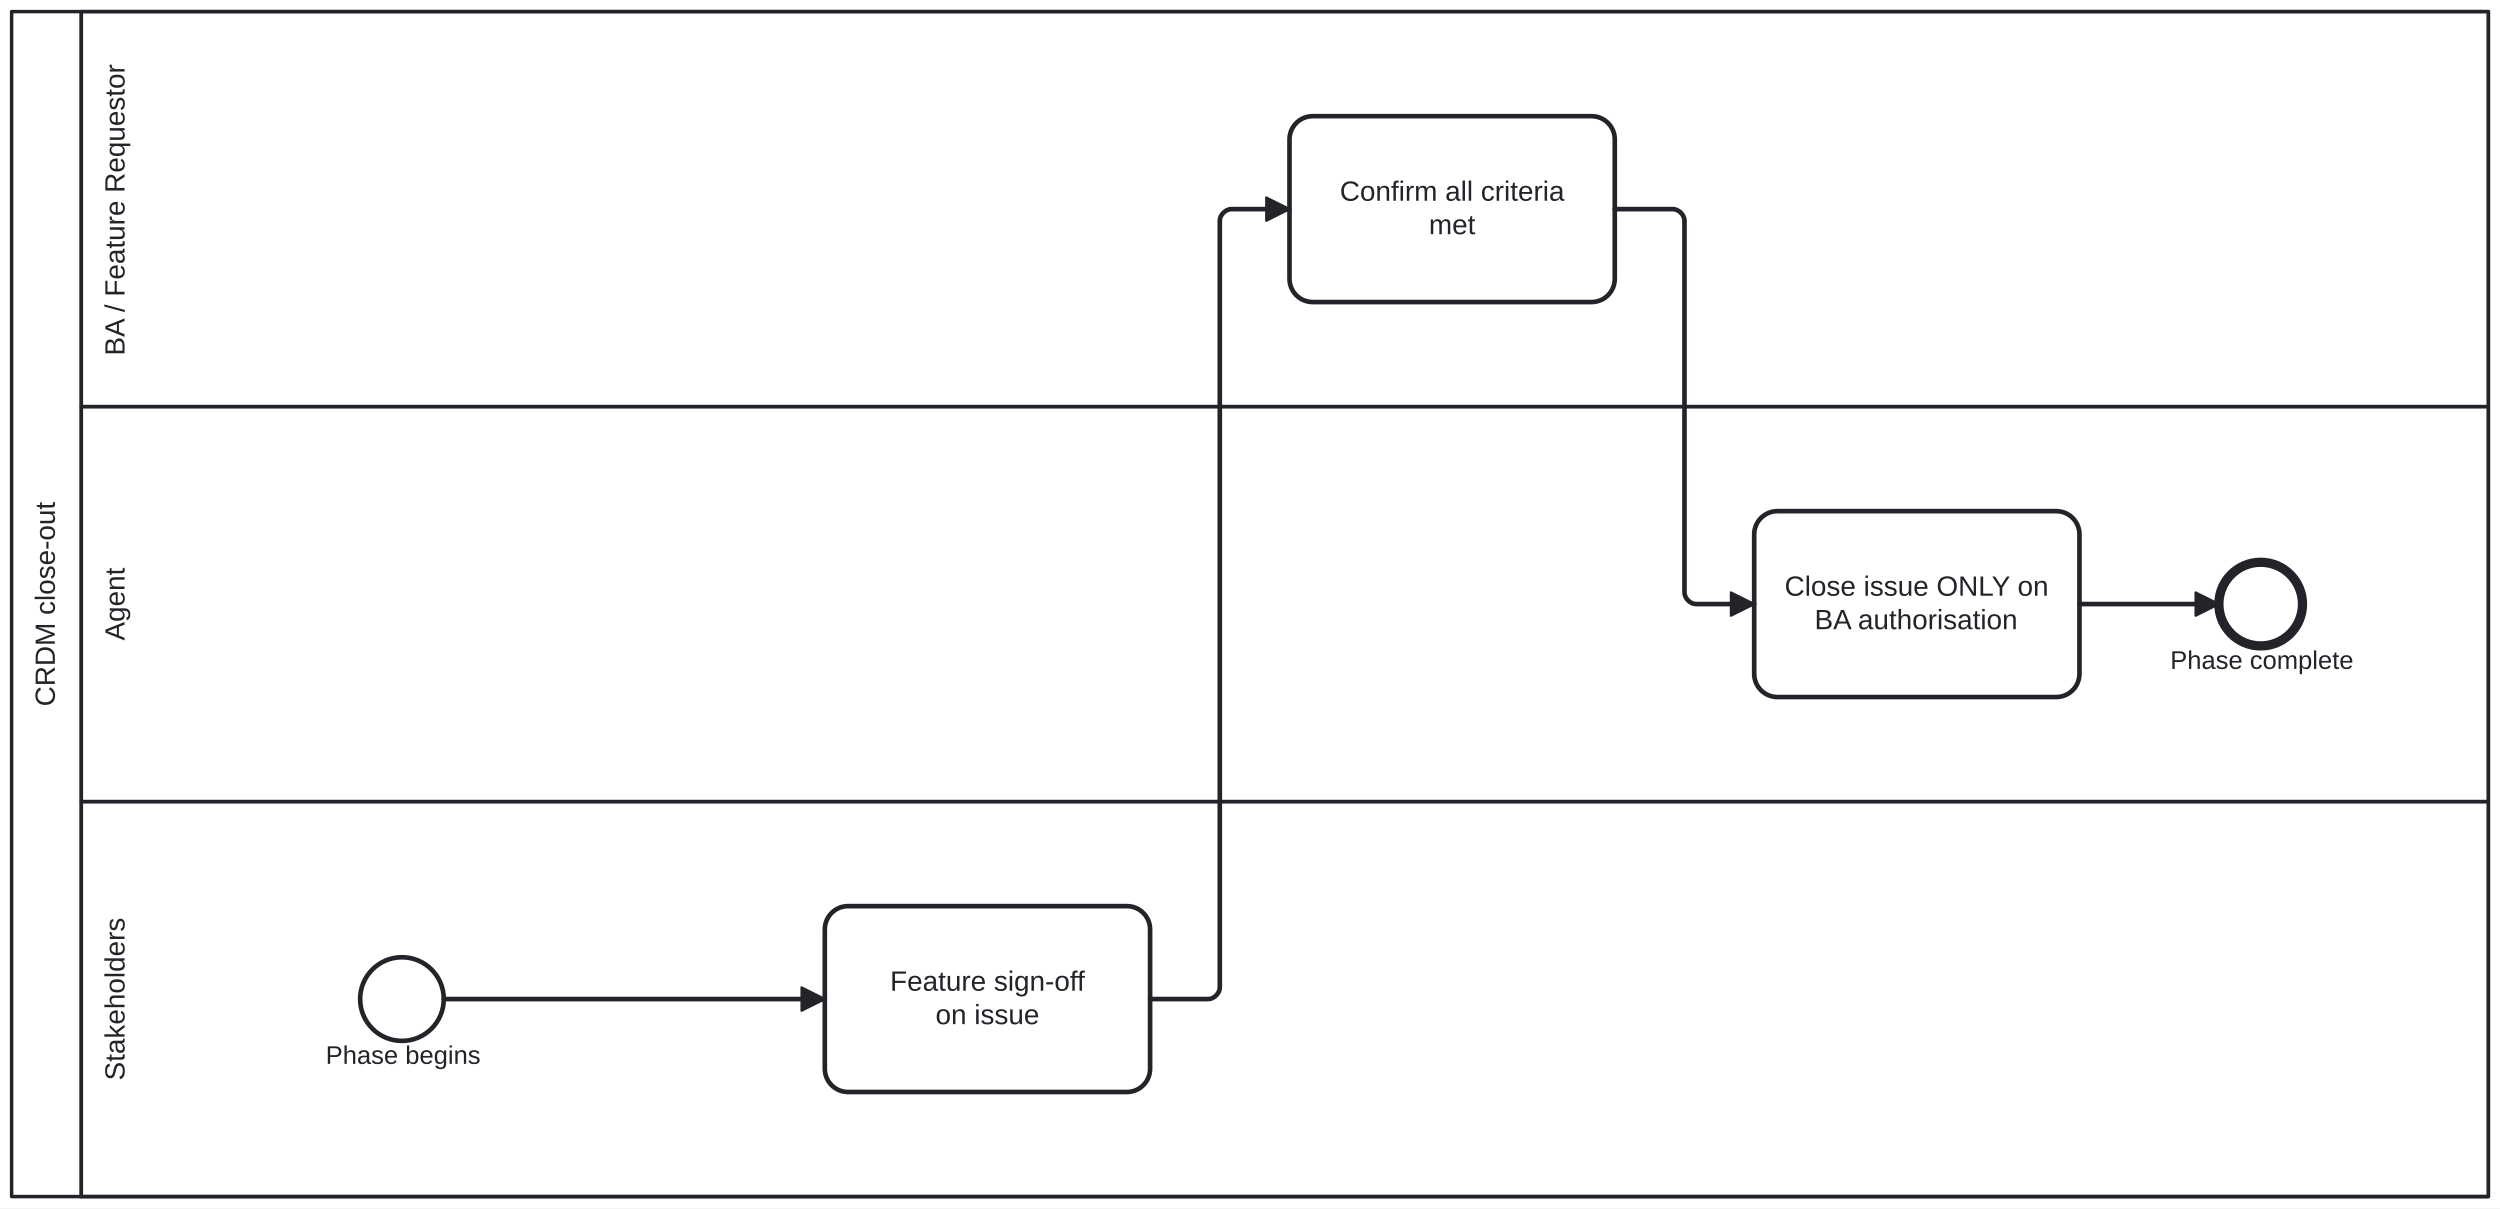
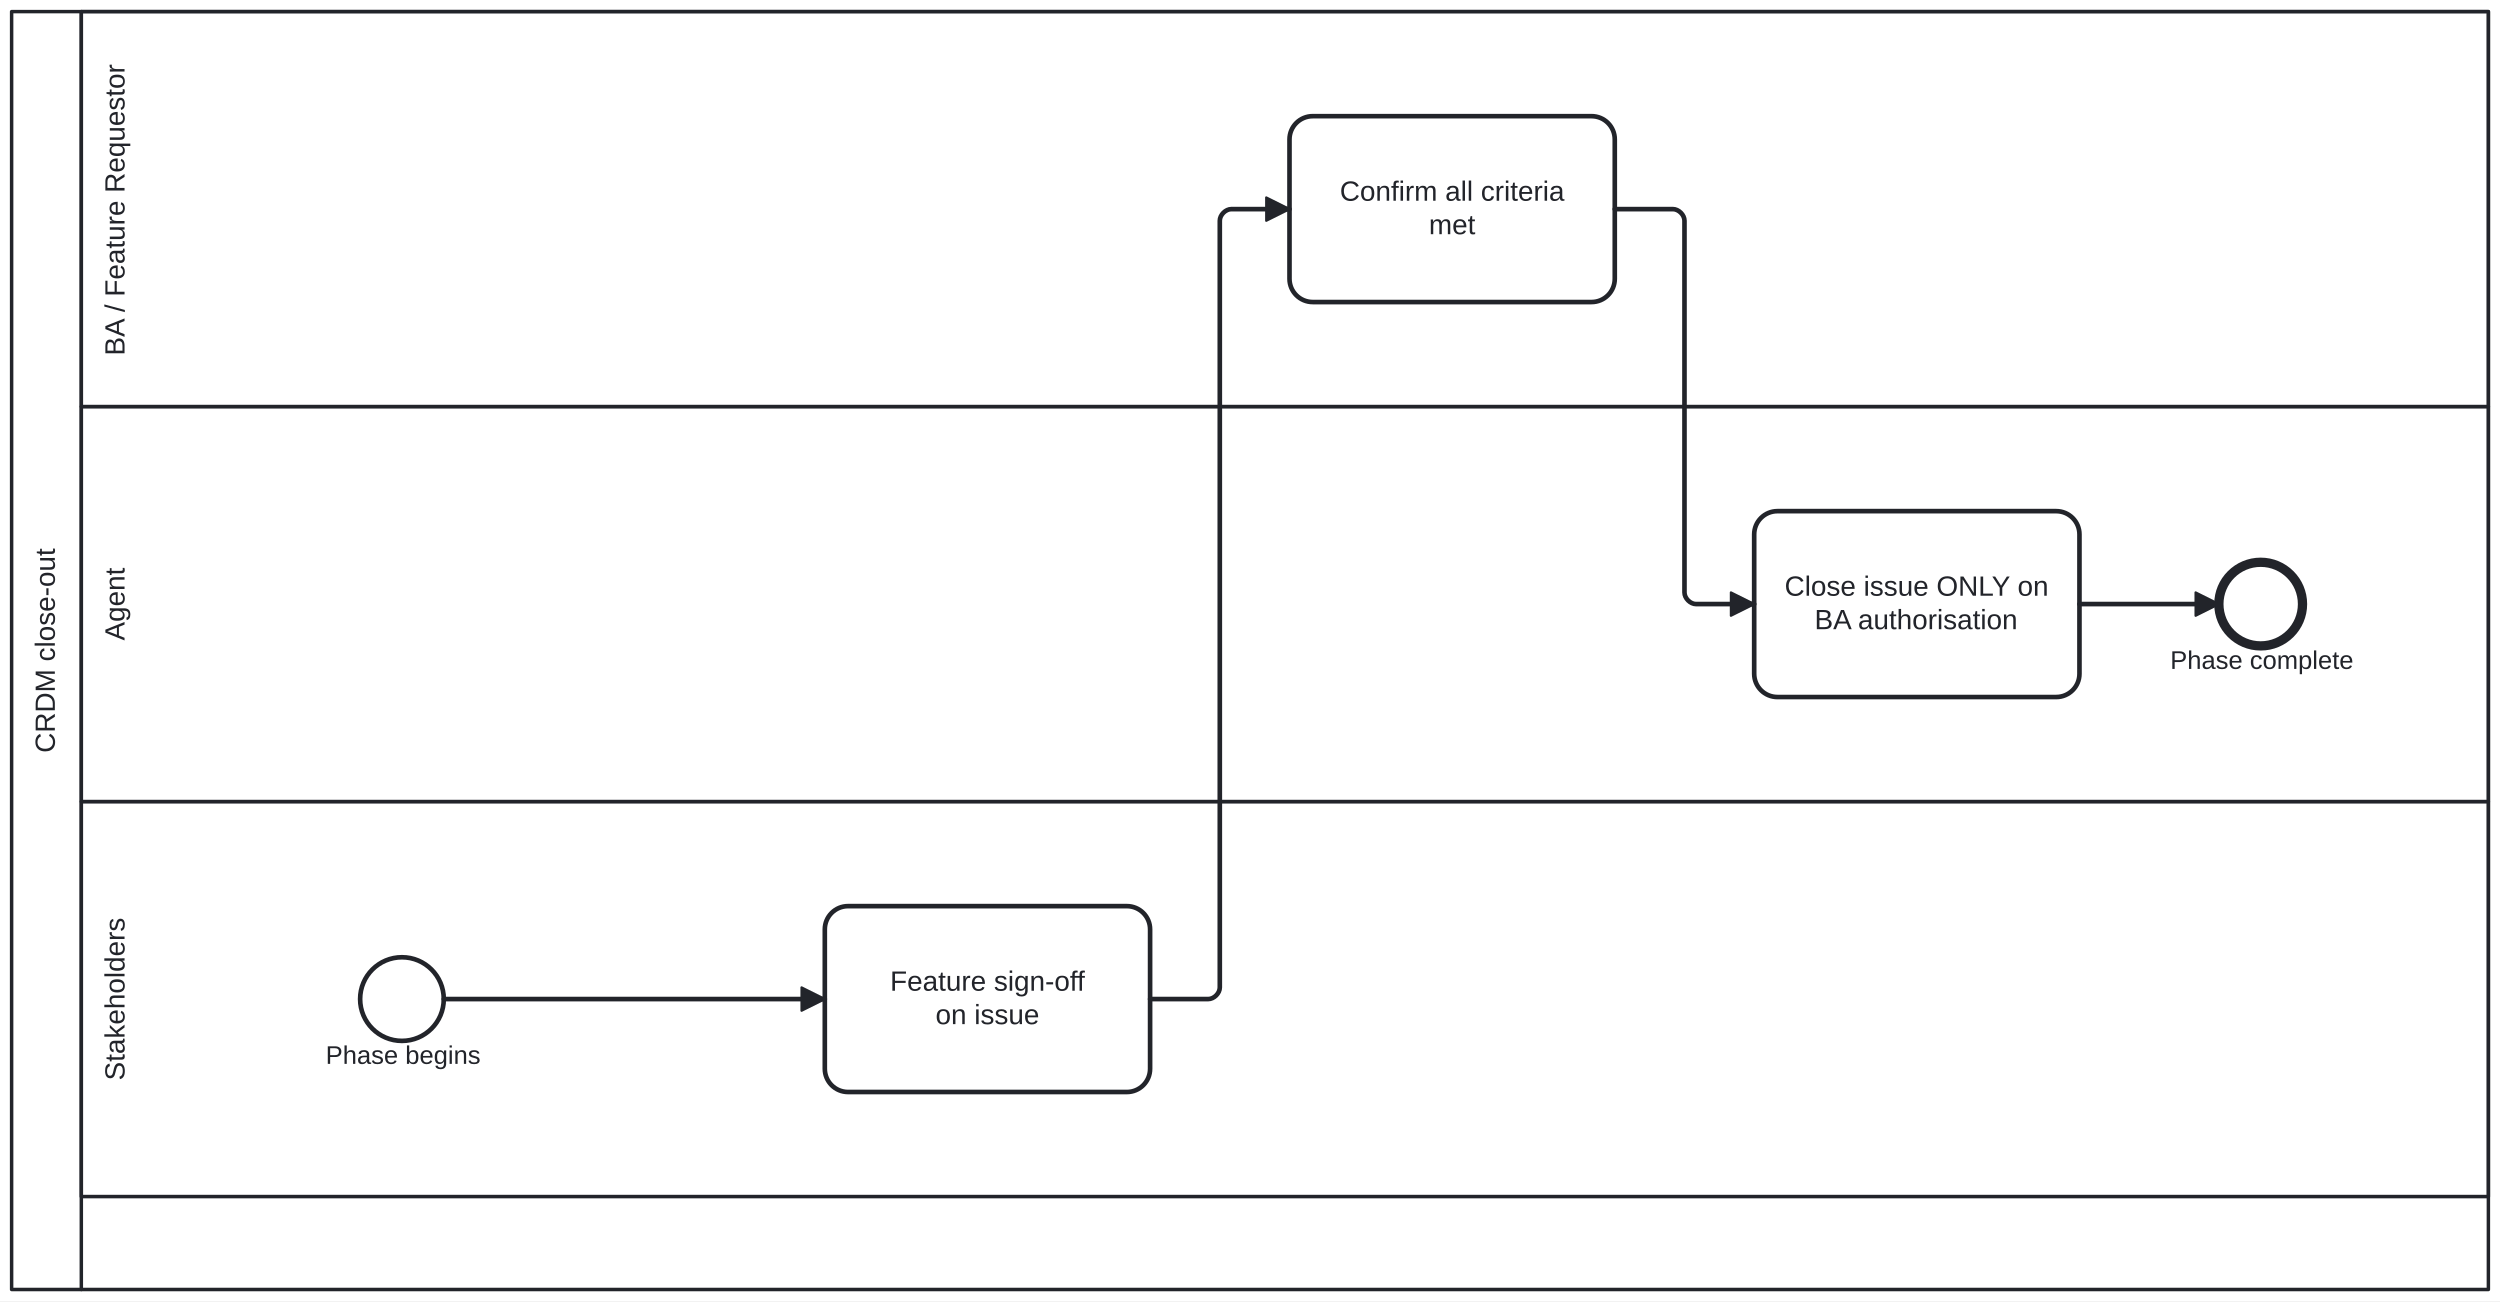
- <svg xmlns="http://www.w3.org/2000/svg" width="100%" style="max-width:100%;height:auto" viewBox="155 75 1076 520" version="1.1">
-   <rect x="155" y="75" width="1076" height="520" fill="#ffffff" />
+ <svg xmlns="http://www.w3.org/2000/svg" width="100%" style="max-width:100%;height:auto" viewBox="155 75 1076 560" version="1.1">
+   <rect x="155" y="75" width="1076" height="560" fill="#ffffff" />
  <g class="djs-group">
    <g class="djs-element djs-shape" data-element-id="Participant_Process_CRDM_Close" style="display: block;" transform="matrix(1 0 0 1 160 80)">
      <g class="djs-visual">
-         <rect x="0" y="0" width="1066" height="510" rx="0" ry="0" style="stroke-linecap: round; stroke-linejoin: round; stroke: rgb(34, 36, 42); stroke-width: 1.5px; fill: white; fill-opacity: 0.95;" />
-         <path style="fill: none; stroke-linecap: round; stroke-linejoin: round; stroke: rgb(34, 36, 42); stroke-width: 1.5px;" d="M30,0L30,510" />
-         <text lineHeight="1.2" class="djs-label" style="font-family: Arial, sans-serif; font-size: 12px; font-weight: normal; fill: rgb(34, 36, 42);" transform="matrix(-1.83697e-16 -1 1 -1.83697e-16 0 510)">
-           <tspan x="210.99" y="18.6">CRDM close-out</tspan>
+         <rect x="0" y="0" width="1066" height="550" rx="0" ry="0" style="stroke-linecap: round; stroke-linejoin: round; stroke: rgb(34, 36, 42); stroke-width: 1.5px; fill: white; fill-opacity: 0.95;" />
+         <path style="fill: none; stroke-linecap: round; stroke-linejoin: round; stroke: rgb(34, 36, 42); stroke-width: 1.5px;" d="M30,0L30,550" />
+         <text lineHeight="1.2" class="djs-label" style="font-family: Arial, sans-serif; font-size: 12px; font-weight: normal; fill: rgb(34, 36, 42);" transform="matrix(-1.83697e-16 -1 1 -1.83697e-16 0 550)">
+           <tspan x="230.99" y="18.6">CRDM close-out</tspan>
        </text>
      </g>
-       <rect class="djs-hit djs-hit-all" x="0" y="0" width="1066" height="510" style="fill: none; stroke-opacity: 0; stroke: white; stroke-width: 15px;" />
+       <rect class="djs-hit djs-hit-all" x="0" y="0" width="1066" height="550" style="fill: none; stroke-opacity: 0; stroke: white; stroke-width: 15px;" />
    </g>
    <g class="djs-children">
      <g class="djs-group">
        <g class="djs-element djs-shape" data-element-id="Lane_Stakeholders" style="display: block;" transform="matrix(1 0 0 1 190 420)">
          <g class="djs-visual">
            <rect x="0" y="0" width="1036" height="170" rx="0" ry="0" style="stroke-linecap: round; stroke-linejoin: round; stroke: rgb(34, 36, 42); stroke-width: 1.5px; fill: white; fill-opacity: 0.25;" />
            <text lineHeight="1.2" class="djs-label" style="font-family: Arial, sans-serif; font-size: 12px; font-weight: normal; fill: rgb(34, 36, 42);" transform="matrix(-1.83697e-16 -1 1 -1.83697e-16 0 170)">
              <tspan x="49.979" y="18.6">Stakeholders</tspan>
            </text>
          </g>
          <rect class="djs-hit djs-hit-all" x="0" y="0" width="1036" height="170" style="fill: none; stroke-opacity: 0; stroke: white; stroke-width: 15px;" />
        </g>
      </g>
      <g class="djs-group">
        <g class="djs-element djs-shape" data-element-id="Lane_Agent" style="display: block;" transform="matrix(1 0 0 1 190 250)">
          <g class="djs-visual">
            <rect x="0" y="0" width="1036" height="170" rx="0" ry="0" style="stroke-linecap: round; stroke-linejoin: round; stroke: rgb(34, 36, 42); stroke-width: 1.5px; fill: white; fill-opacity: 0.25;" />
            <text lineHeight="1.2" class="djs-label" style="font-family: Arial, sans-serif; font-size: 12px; font-weight: normal; fill: rgb(34, 36, 42);" transform="matrix(-1.83697e-16 -1 1 -1.83697e-16 0 170)">
              <tspan x="69.32" y="18.6">Agent</tspan>
            </text>
          </g>
          <rect class="djs-hit djs-hit-all" x="0" y="0" width="1036" height="170" style="fill: none; stroke-opacity: 0; stroke: white; stroke-width: 15px;" />
        </g>
      </g>
      <g class="djs-group">
        <g class="djs-element djs-shape" data-element-id="Lane_BA" style="display: block;" transform="matrix(1 0 0 1 190 80)">
          <g class="djs-visual">
            <rect x="0" y="0" width="1036" height="170" rx="0" ry="0" style="stroke-linecap: round; stroke-linejoin: round; stroke: rgb(34, 36, 42); stroke-width: 1.5px; fill: white; fill-opacity: 0.25;" />
            <text lineHeight="1.2" class="djs-label" style="font-family: Arial, sans-serif; font-size: 12px; font-weight: normal; fill: rgb(34, 36, 42);" transform="matrix(-1.83697e-16 -1 1 -1.83697e-16 0 170)">
              <tspan x="21.968" y="18.6">BA / Feature Requestor</tspan>
            </text>
          </g>
          <rect class="djs-hit djs-hit-all" x="0" y="0" width="1036" height="170" style="fill: none; stroke-opacity: 0; stroke: white; stroke-width: 15px;" />
        </g>
      </g>
      <g class="djs-group">
        <g class="djs-element djs-shape" data-element-id="Start_Process_CRDM_Close" style="display: block;" transform="matrix(1 0 0 1 310 487)">
          <g class="djs-visual">
            <circle cx="18" cy="18" r="18" style="stroke-linecap: round; stroke-linejoin: round; stroke: rgb(34, 36, 42); stroke-width: 2px; fill: white; fill-opacity: 0.95;" />
          </g>
          <rect class="djs-hit djs-hit-all" x="0" y="0" width="36" height="36" style="fill: none; stroke-opacity: 0; stroke: white; stroke-width: 15px;" />
        </g>
      </g>
      <g class="djs-group">
        <g class="djs-element djs-shape" data-element-id="Start_Process_CRDM_Close_label" style="display: block;" transform="matrix(1 0 0 1 295 523)">
          <g class="djs-visual">
            <text lineHeight="1.2" class="djs-label" style="font-family: Arial, sans-serif; font-size: 11px; font-weight: normal; fill: rgb(34, 36, 42);">
              <tspan x="0.17" y="9.9">Phase begins</tspan>
            </text>
          </g>
          <rect class="djs-hit djs-hit-all" x="0" y="0" width="67" height="14" style="fill: none; stroke-opacity: 0; stroke: white; stroke-width: 15px;" />
        </g>
      </g>
      <g class="djs-group">
        <g class="djs-element djs-shape" data-element-id="S_FeatureSignoff" style="display: block;" transform="matrix(1 0 0 1 510 465)">
          <g class="djs-visual">
            <rect x="0" y="0" width="140" height="80" rx="10" ry="10" style="stroke-linecap: round; stroke-linejoin: round; stroke: rgb(34, 36, 42); stroke-width: 2px; fill: white; fill-opacity: 0.95;" />
            <text lineHeight="1.2" class="djs-label" style="font-family: Arial, sans-serif; font-size: 12px; font-weight: normal; fill: rgb(34, 36, 42);">
              <tspan x="28.088" y="36.4">Feature sign-off</tspan>
              <tspan x="47.652" y="50.8">on issue</tspan>
            </text>
          </g>
          <rect class="djs-hit djs-hit-all" x="0" y="0" width="140" height="80" style="fill: none; stroke-opacity: 0; stroke: white; stroke-width: 15px;" />
        </g>
      </g>
      <g class="djs-group">
        <g class="djs-element djs-shape" data-element-id="BA_Confirm" style="display: block;" transform="matrix(1 0 0 1 710 125)">
          <g class="djs-visual">
            <rect x="0" y="0" width="140" height="80" rx="10" ry="10" style="stroke-linecap: round; stroke-linejoin: round; stroke: rgb(34, 36, 42); stroke-width: 2px; fill: white; fill-opacity: 0.95;" />
            <text lineHeight="1.2" class="djs-label" style="font-family: Arial, sans-serif; font-size: 12px; font-weight: normal; fill: rgb(34, 36, 42);">
              <tspan x="21.657" y="36.4">Confirm all criteria</tspan>
              <tspan x="59.998" y="50.8">met</tspan>
            </text>
          </g>
          <rect class="djs-hit djs-hit-all" x="0" y="0" width="140" height="80" style="fill: none; stroke-opacity: 0; stroke: white; stroke-width: 15px;" />
        </g>
      </g>
      <g class="djs-group">
        <g class="djs-element djs-shape" data-element-id="A_Close" style="display: block;" transform="matrix(1 0 0 1 910 295)">
          <g class="djs-visual">
            <rect x="0" y="0" width="140" height="80" rx="10" ry="10" style="stroke-linecap: round; stroke-linejoin: round; stroke: rgb(34, 36, 42); stroke-width: 2px; fill: white; fill-opacity: 0.95;" />
            <text lineHeight="1.2" class="djs-label" style="font-family: Arial, sans-serif; font-size: 12px; font-weight: normal; fill: rgb(34, 36, 42);">
              <tspan x="13.085" y="36.4">Close issue ONLY on</tspan>
              <tspan x="25.973" y="50.8">BA authorisation</tspan>
            </text>
          </g>
          <rect class="djs-hit djs-hit-all" x="0" y="0" width="140" height="80" style="fill: none; stroke-opacity: 0; stroke: white; stroke-width: 15px;" />
        </g>
      </g>
      <g class="djs-group">
        <g class="djs-element djs-shape" data-element-id="End_Process_CRDM_Close" style="display: block;" transform="matrix(1 0 0 1 1110 317)">
          <g class="djs-visual">
            <circle cx="18" cy="18" r="18" style="stroke-linecap: round; stroke-linejoin: round; stroke: rgb(34, 36, 42); stroke-width: 4px; fill: white; fill-opacity: 0.95;" />
          </g>
          <rect class="djs-hit djs-hit-all" x="0" y="0" width="36" height="36" style="fill: none; stroke-opacity: 0; stroke: white; stroke-width: 15px;" />
        </g>
      </g>
      <g class="djs-group">
        <g class="djs-element djs-shape" data-element-id="End_Process_CRDM_Close_label" style="display: block;" transform="matrix(1 0 0 1 1089 353)">
          <g class="djs-visual">
            <text lineHeight="1.2" class="djs-label" style="font-family: Arial, sans-serif; font-size: 11px; font-weight: normal; fill: rgb(34, 36, 42);">
              <tspan x="0.06" y="9.9">Phase complete</tspan>
            </text>
          </g>
          <rect class="djs-hit djs-hit-all" x="0" y="0" width="79" height="14" style="fill: none; stroke-opacity: 0; stroke: white; stroke-width: 15px;" />
        </g>
      </g>
      <g class="djs-group">
        <g class="djs-element djs-connection" data-element-id="SF_Process_CRDM_Close_1" style="display: block;">
          <g class="djs-visual">
            <defs>
              <marker id="folio-marker-1" viewBox="0 0 20 20" refX="11" refY="10" markerWidth="10" markerHeight="10" orient="auto">
                <path d="M 1 5 L 11 10 L 1 15 Z" style="stroke-linecap: round; stroke-linejoin: round; stroke: rgb(34, 36, 42); stroke-width: 1px; fill: rgb(34, 36, 42);" />
              </marker>
            </defs>
            <path data-corner-radius="5" style="fill: none; stroke-linecap: round; stroke-linejoin: round; stroke: rgb(34, 36, 42); stroke-width: 2px; marker-end: url('#folio-marker-1');" d="M346,505L510,505" />
          </g>
          <path d="M346,505L510,505" class="djs-hit djs-hit-stroke" style="fill: none; stroke-opacity: 0; stroke: white; stroke-width: 15px;" />
        </g>
      </g>
      <g class="djs-group">
        <g class="djs-element djs-connection" data-element-id="SF_Process_CRDM_Close_2" style="display: block;">
          <g class="djs-visual">
            <defs>
              <marker id="folio-marker-2" viewBox="0 0 20 20" refX="11" refY="10" markerWidth="10" markerHeight="10" orient="auto">
                <path d="M 1 5 L 11 10 L 1 15 Z" style="stroke-linecap: round; stroke-linejoin: round; stroke: rgb(34, 36, 42); stroke-width: 1px; fill: rgb(34, 36, 42);" />
              </marker>
            </defs>
            <path data-corner-radius="5" style="fill: none; stroke-linecap: round; stroke-linejoin: round; stroke: rgb(34, 36, 42); stroke-width: 2px; marker-end: url('#folio-marker-2');" d="M650,505L675,505C677.5,505,680,502.5,680,500L680,170C680,167.5,682.5,165,685,165L710,165" />
          </g>
          <path d="M650,505L680,505L680,165L710,165" class="djs-hit djs-hit-stroke" style="fill: none; stroke-opacity: 0; stroke: white; stroke-width: 15px;" />
        </g>
      </g>
      <g class="djs-group">
        <g class="djs-element djs-connection" data-element-id="SF_Process_CRDM_Close_3" style="display: block;">
          <g class="djs-visual">
            <defs>
              <marker id="folio-marker-3" viewBox="0 0 20 20" refX="11" refY="10" markerWidth="10" markerHeight="10" orient="auto">
                <path d="M 1 5 L 11 10 L 1 15 Z" style="stroke-linecap: round; stroke-linejoin: round; stroke: rgb(34, 36, 42); stroke-width: 1px; fill: rgb(34, 36, 42);" />
              </marker>
            </defs>
            <path data-corner-radius="5" style="fill: none; stroke-linecap: round; stroke-linejoin: round; stroke: rgb(34, 36, 42); stroke-width: 2px; marker-end: url('#folio-marker-3');" d="M850,165L875,165C877.5,165,880,167.5,880,170L880,330C880,332.5,882.5,335,885,335L910,335" />
          </g>
          <path d="M850,165L880,165L880,335L910,335" class="djs-hit djs-hit-stroke" style="fill: none; stroke-opacity: 0; stroke: white; stroke-width: 15px;" />
        </g>
      </g>
      <g class="djs-group">
        <g class="djs-element djs-connection" data-element-id="SF_Process_CRDM_Close_4" style="display: block;">
          <g class="djs-visual">
            <defs>
              <marker id="folio-marker-4" viewBox="0 0 20 20" refX="11" refY="10" markerWidth="10" markerHeight="10" orient="auto">
                <path d="M 1 5 L 11 10 L 1 15 Z" style="stroke-linecap: round; stroke-linejoin: round; stroke: rgb(34, 36, 42); stroke-width: 1px; fill: rgb(34, 36, 42);" />
              </marker>
            </defs>
            <path data-corner-radius="5" style="fill: none; stroke-linecap: round; stroke-linejoin: round; stroke: rgb(34, 36, 42); stroke-width: 2px; marker-end: url('#folio-marker-4');" d="M1050,335L1110,335" />
          </g>
          <path d="M1050,335L1110,335" class="djs-hit djs-hit-stroke" style="fill: none; stroke-opacity: 0; stroke: white; stroke-width: 15px;" />
        </g>
      </g>
    </g>
  </g>
</svg>
